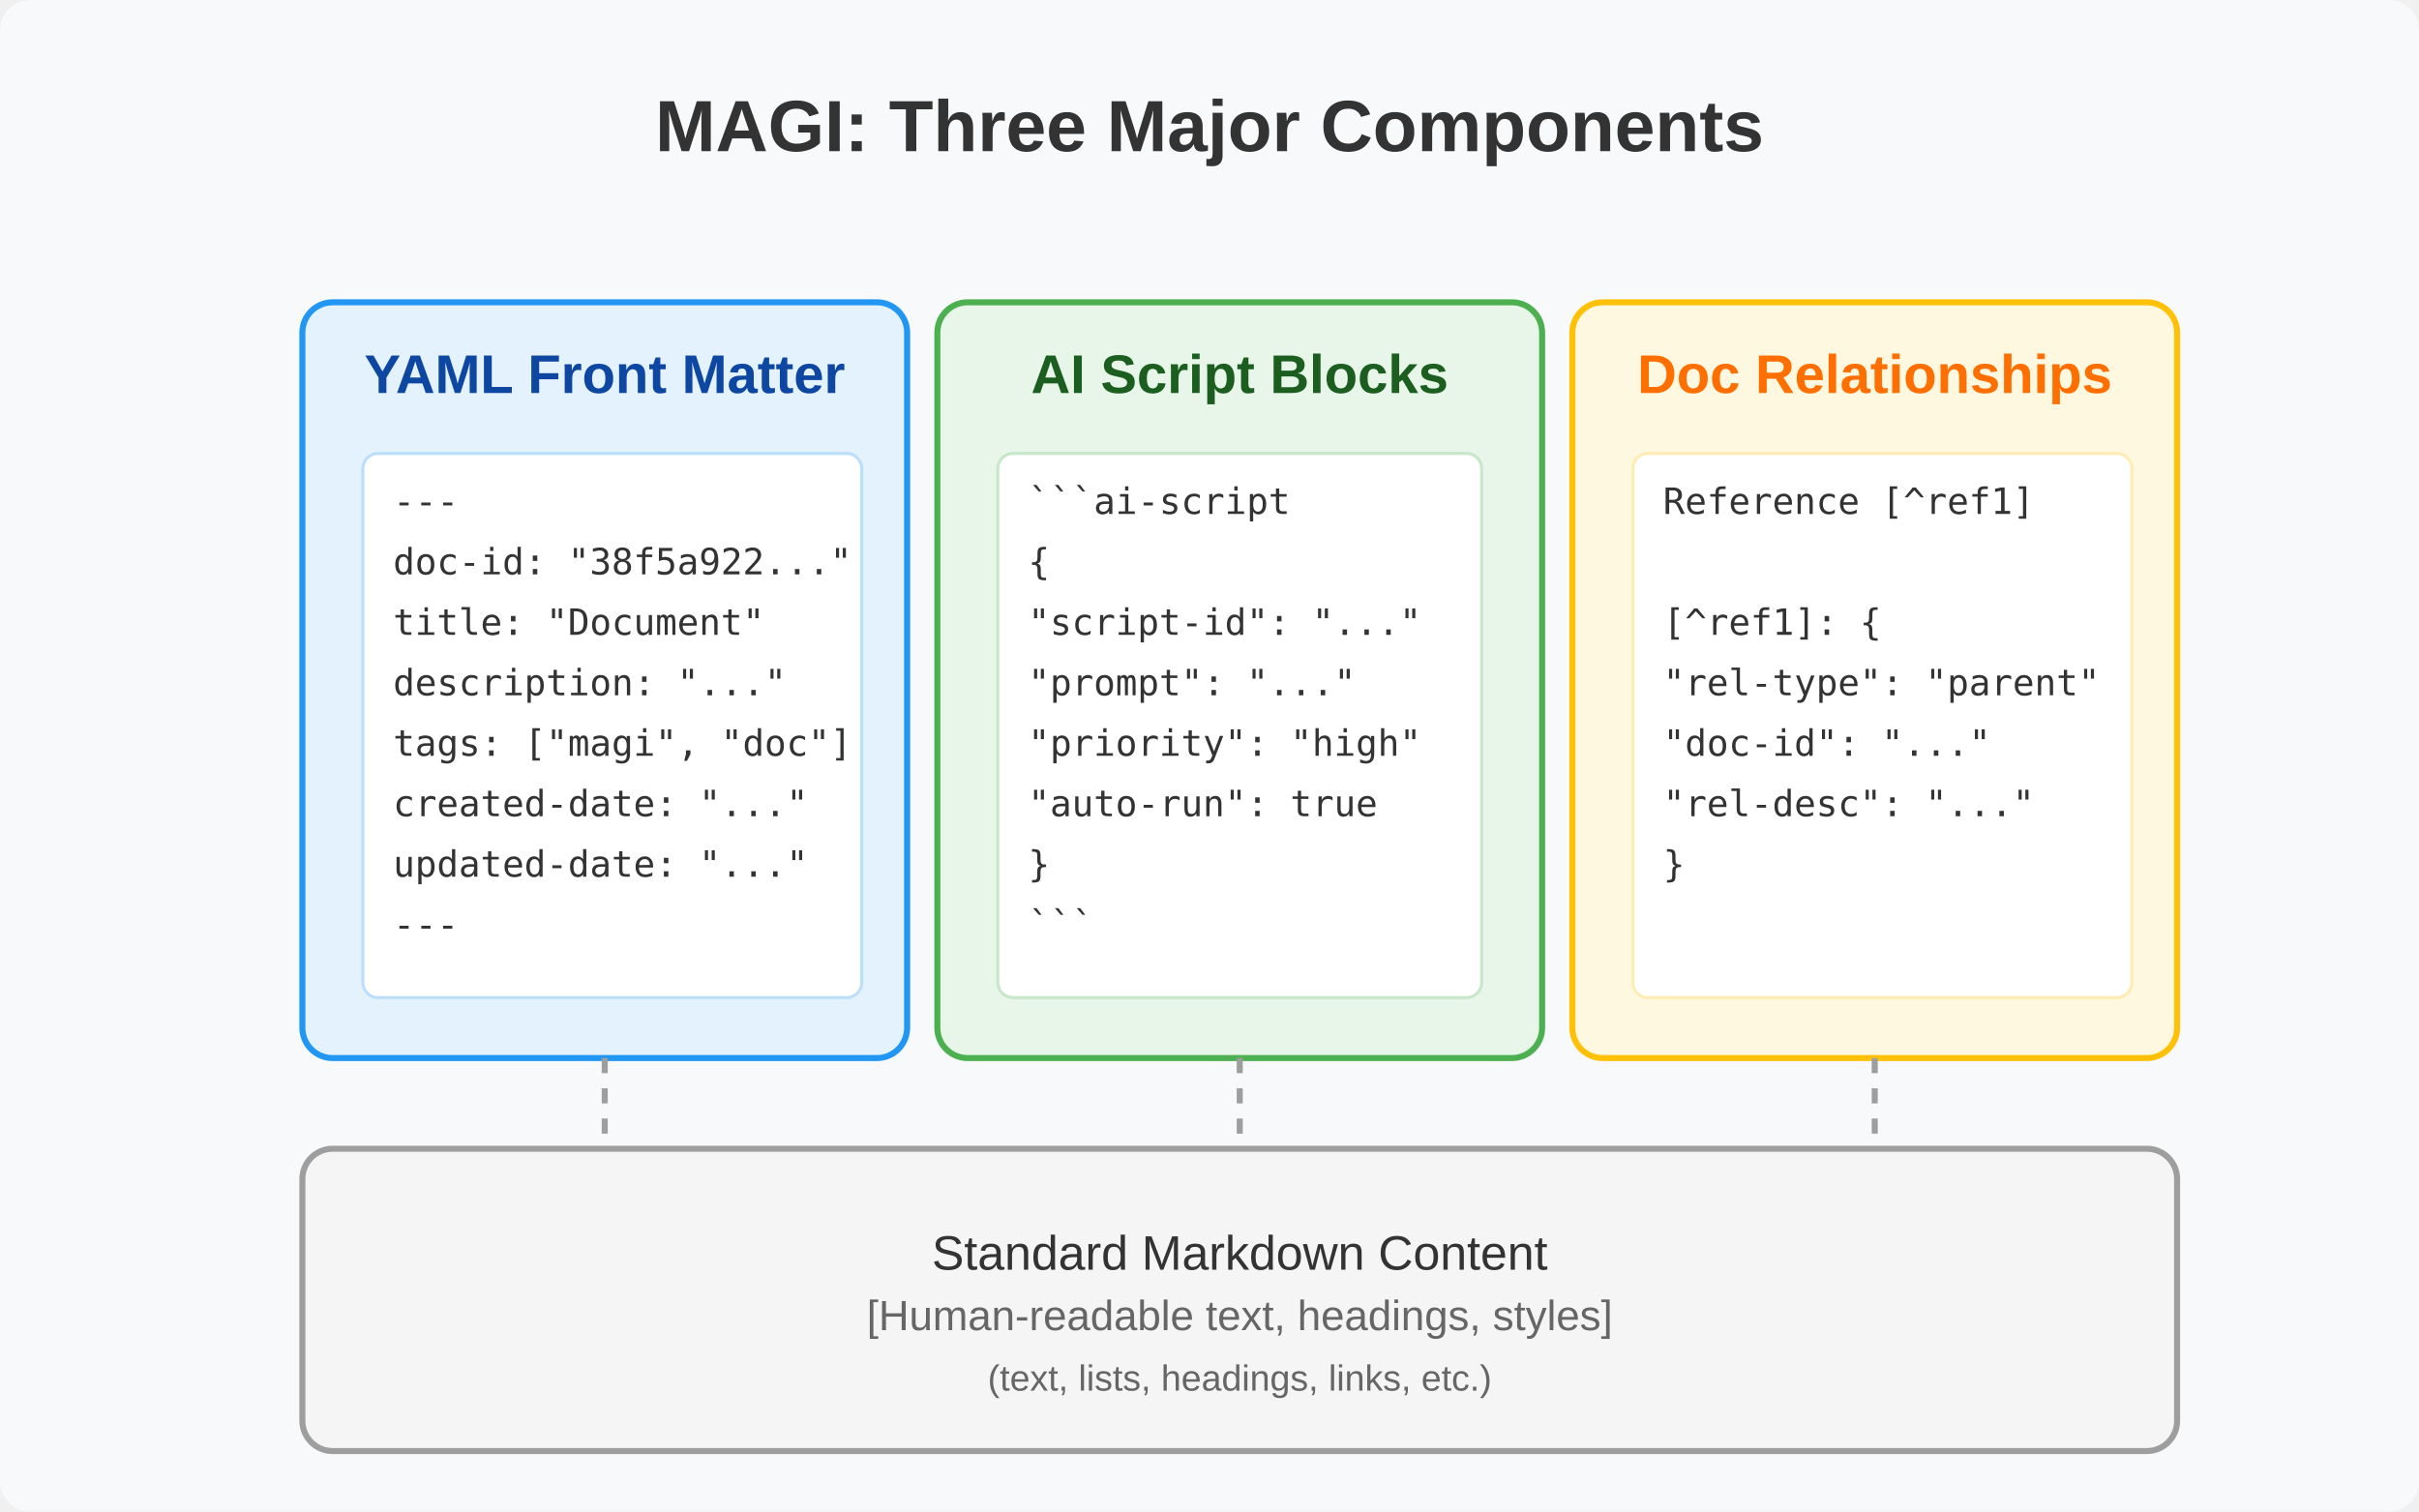
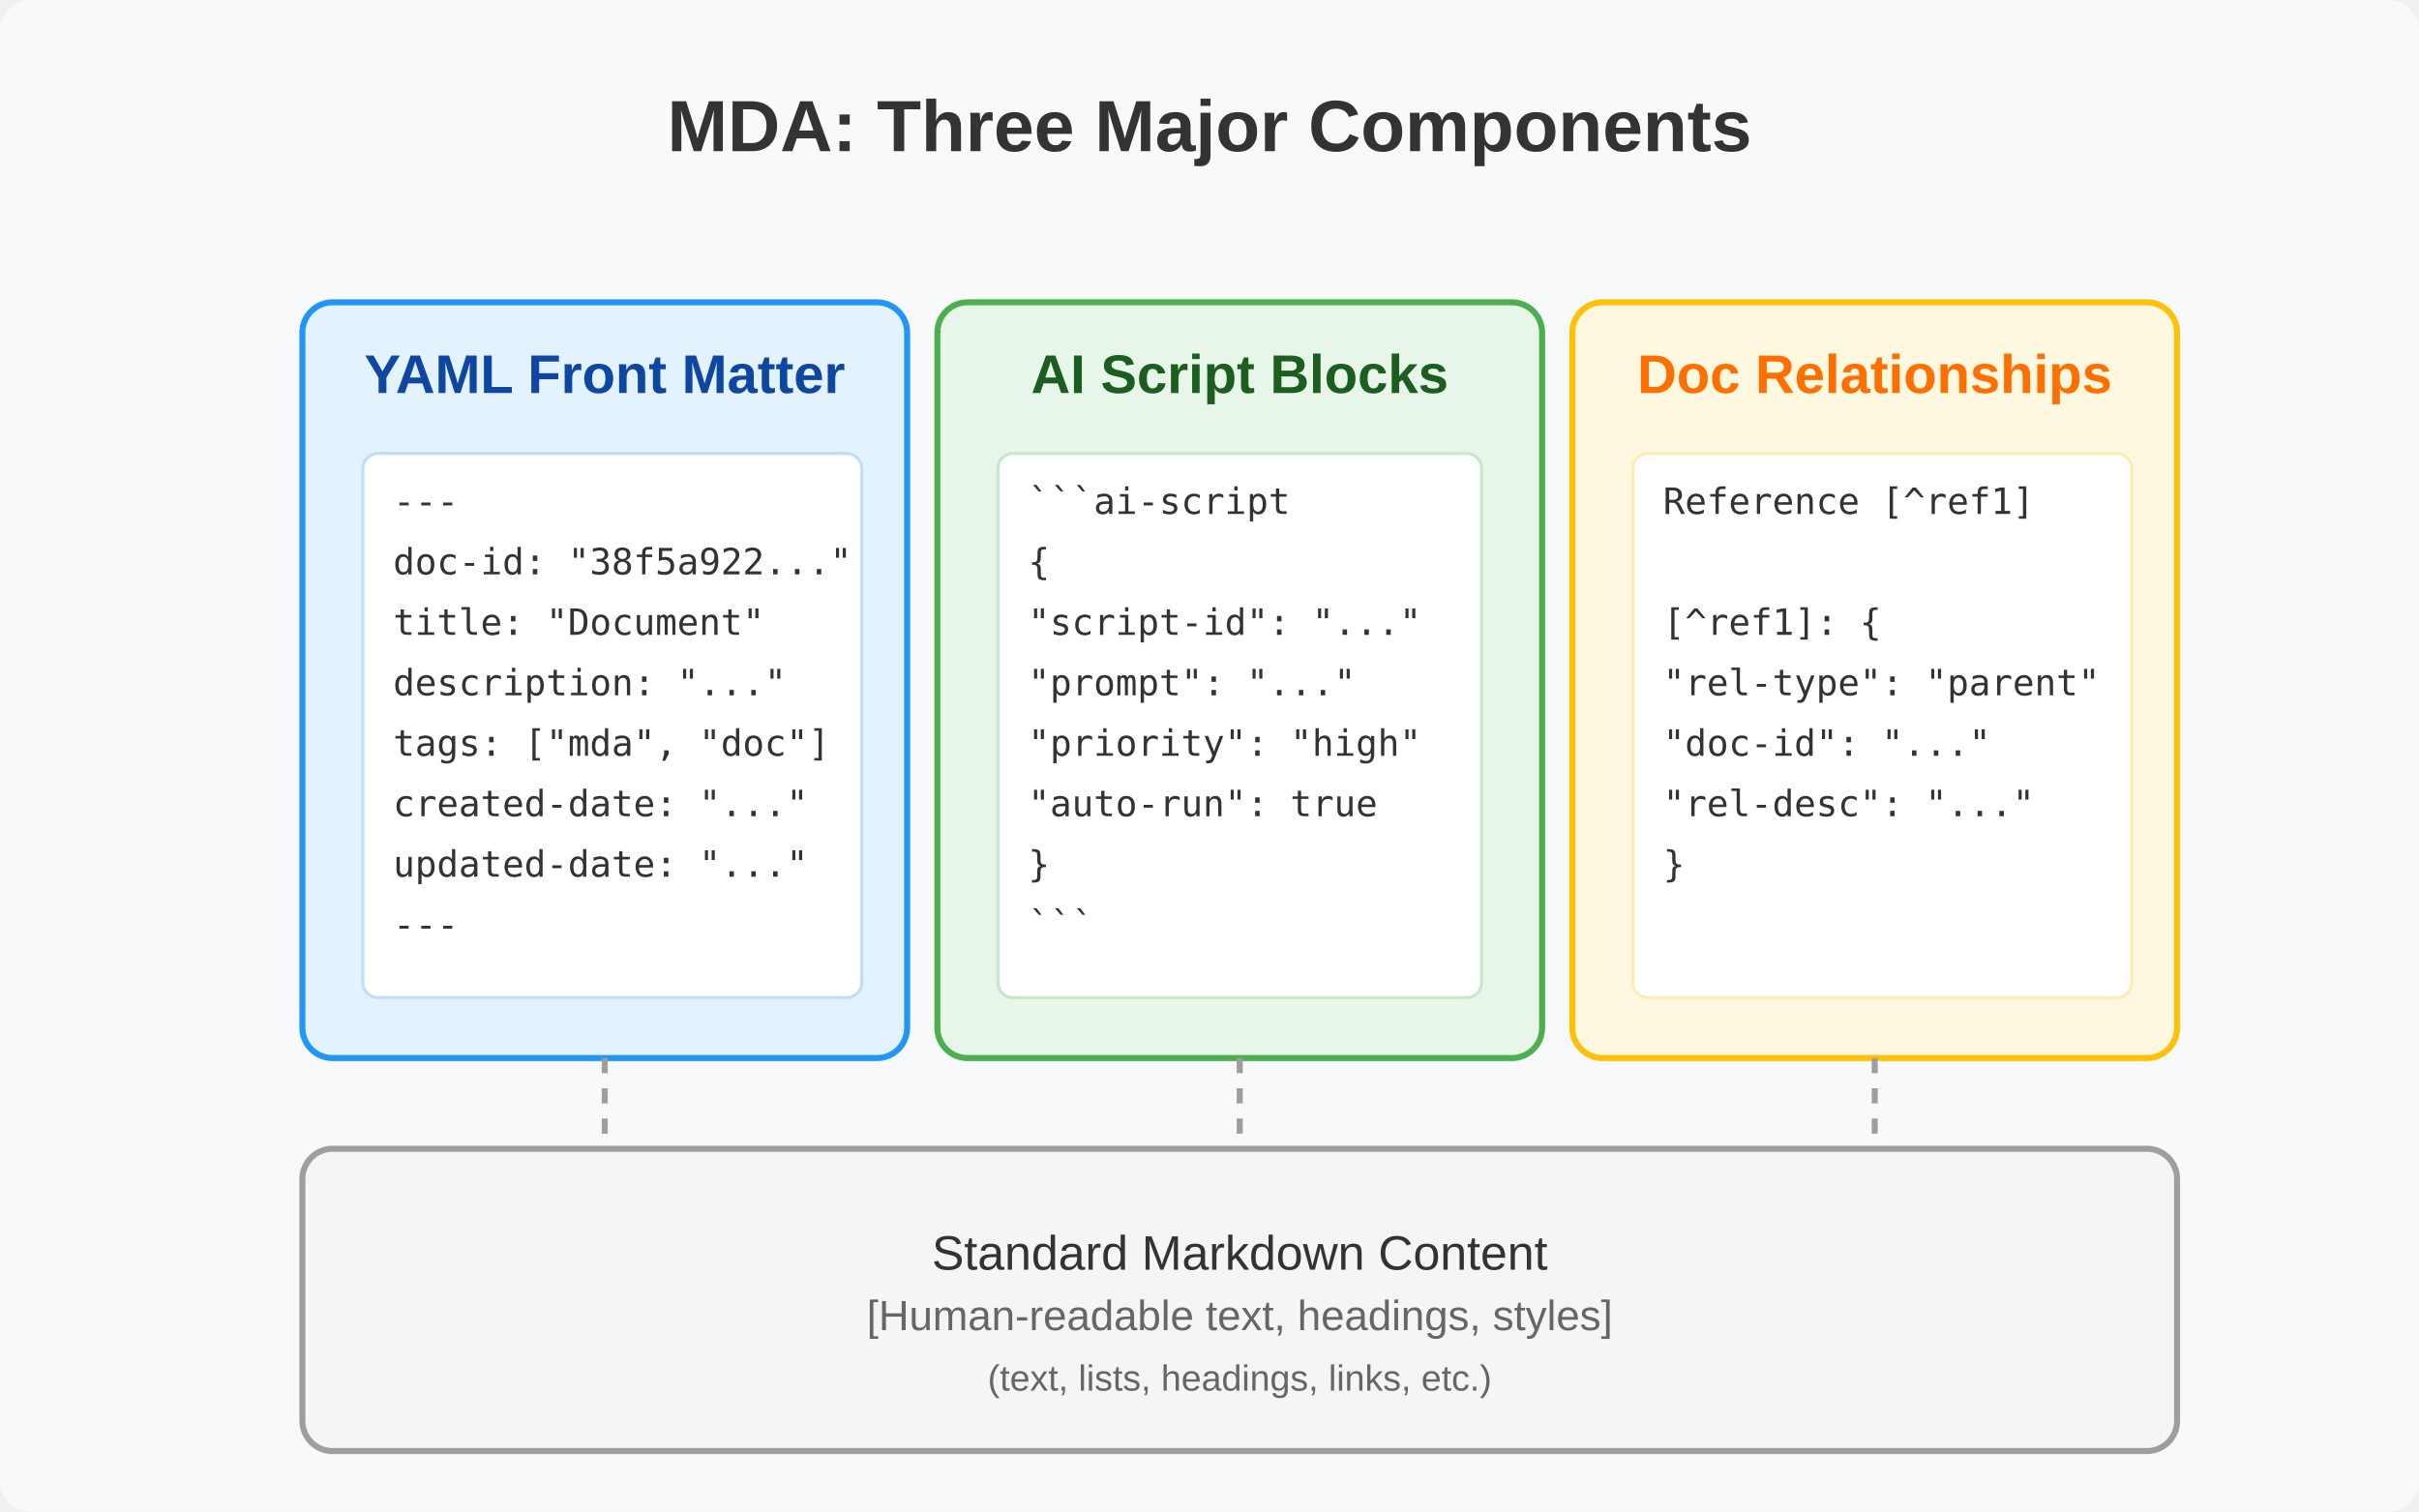
<svg xmlns="http://www.w3.org/2000/svg" viewBox="0 0 800 500">
  <rect width="800" height="500" fill="#f8f9fa" rx="10" ry="10" />
-   <text x="400" y="50" font-family="Arial, sans-serif" font-size="24" fill="#333" text-anchor="middle" font-weight="bold">MAGI: Three Major Components</text>
+   <text x="400" y="50" font-family="Arial, sans-serif" font-size="24" fill="#333" text-anchor="middle" font-weight="bold">MDA: Three Major Components</text>
  <rect x="100" y="100" width="200" height="250" fill="#e3f2fd" stroke="#2196f3" stroke-width="2" rx="10" ry="10" />
  <text x="200" y="130" font-family="Arial, sans-serif" font-size="18" fill="#0d47a1" text-anchor="middle" font-weight="bold">YAML Front Matter</text>
  <rect x="120" y="150" width="165" height="180" fill="#ffffff" stroke="#bbdefb" stroke-width="1" rx="5" ry="5" />
  <text x="130" y="170" font-family="monospace" font-size="12" fill="#333">---</text>
  <text x="130" y="190" font-family="monospace" font-size="12" fill="#333">doc-id: "38f5a922..."</text>
  <text x="130" y="210" font-family="monospace" font-size="12" fill="#333">title: "Document"</text>
  <text x="130" y="230" font-family="monospace" font-size="12" fill="#333">description: "..."</text>
-   <text x="130" y="250" font-family="monospace" font-size="12" fill="#333">tags: ["magi", "doc"]</text>
+   <text x="130" y="250" font-family="monospace" font-size="12" fill="#333">tags: ["mda", "doc"]</text>
  <text x="130" y="270" font-family="monospace" font-size="12" fill="#333">created-date: "..."</text>
  <text x="130" y="290" font-family="monospace" font-size="12" fill="#333">updated-date: "..."</text>
  <text x="130" y="310" font-family="monospace" font-size="12" fill="#333">---</text>
  <rect x="310" y="100" width="200" height="250" fill="#e8f5e9" stroke="#4caf50" stroke-width="2" rx="10" ry="10" />
  <text x="410" y="130" font-family="Arial, sans-serif" font-size="18" fill="#1b5e20" text-anchor="middle" font-weight="bold">AI Script Blocks</text>
  <rect x="330" y="150" width="160" height="180" fill="#ffffff" stroke="#c8e6c9" stroke-width="1" rx="5" ry="5" />
  <text x="340" y="170" font-family="monospace" font-size="12" fill="#333">```ai-script</text>
  <text x="340" y="190" font-family="monospace" font-size="12" fill="#333">{</text>
  <text x="340" y="210" font-family="monospace" font-size="12" fill="#333">  "script-id": "..."</text>
  <text x="340" y="230" font-family="monospace" font-size="12" fill="#333">  "prompt": "..."</text>
  <text x="340" y="250" font-family="monospace" font-size="12" fill="#333">  "priority": "high"</text>
  <text x="340" y="270" font-family="monospace" font-size="12" fill="#333">  "auto-run": true</text>
  <text x="340" y="290" font-family="monospace" font-size="12" fill="#333">}</text>
  <text x="340" y="310" font-family="monospace" font-size="12" fill="#333">```</text>
  <rect x="520" y="100" width="200" height="250" fill="#fff8e1" stroke="#ffc107" stroke-width="2" rx="10" ry="10" />
  <text x="620" y="130" font-family="Arial, sans-serif" font-size="18" fill="#ff6f00" text-anchor="middle" font-weight="bold">Doc Relationships</text>
  <rect x="540" y="150" width="165" height="180" fill="#ffffff" stroke="#ffecb3" stroke-width="1" rx="5" ry="5" />
  <text x="550" y="170" font-family="monospace" font-size="12" fill="#333">Reference [^ref1]</text>
  <text x="550" y="210" font-family="monospace" font-size="12" fill="#333">[^ref1]: {</text>
  <text x="550" y="230" font-family="monospace" font-size="12" fill="#333">  "rel-type": "parent"</text>
  <text x="550" y="250" font-family="monospace" font-size="12" fill="#333">  "doc-id": "..."</text>
  <text x="550" y="270" font-family="monospace" font-size="12" fill="#333">  "rel-desc": "..."</text>
  <text x="550" y="290" font-family="monospace" font-size="12" fill="#333">}</text>
  <rect x="100" y="380" width="620" height="100" fill="#f5f5f5" stroke="#9e9e9e" stroke-width="2" rx="10" ry="10" />
  <text x="410" y="420" font-family="Arial, sans-serif" font-size="16" fill="#333" text-anchor="middle">Standard Markdown Content</text>
  <text x="410" y="440" font-family="Arial, sans-serif" font-size="14" fill="#666" text-anchor="middle">[Human-readable text, headings, styles]</text>
  <text x="410" y="460" font-family="Arial, sans-serif" font-size="12" fill="#666" text-anchor="middle">
    (text, lists, headings, links, etc.)
  </text>
  <line x1="200" y1="350" x2="200" y2="380" stroke="#9e9e9e" stroke-width="2" stroke-dasharray="5,5" />
  <line x1="410" y1="350" x2="410" y2="380" stroke="#9e9e9e" stroke-width="2" stroke-dasharray="5,5" />
  <line x1="620" y1="350" x2="620" y2="380" stroke="#9e9e9e" stroke-width="2" stroke-dasharray="5,5" />
</svg>
